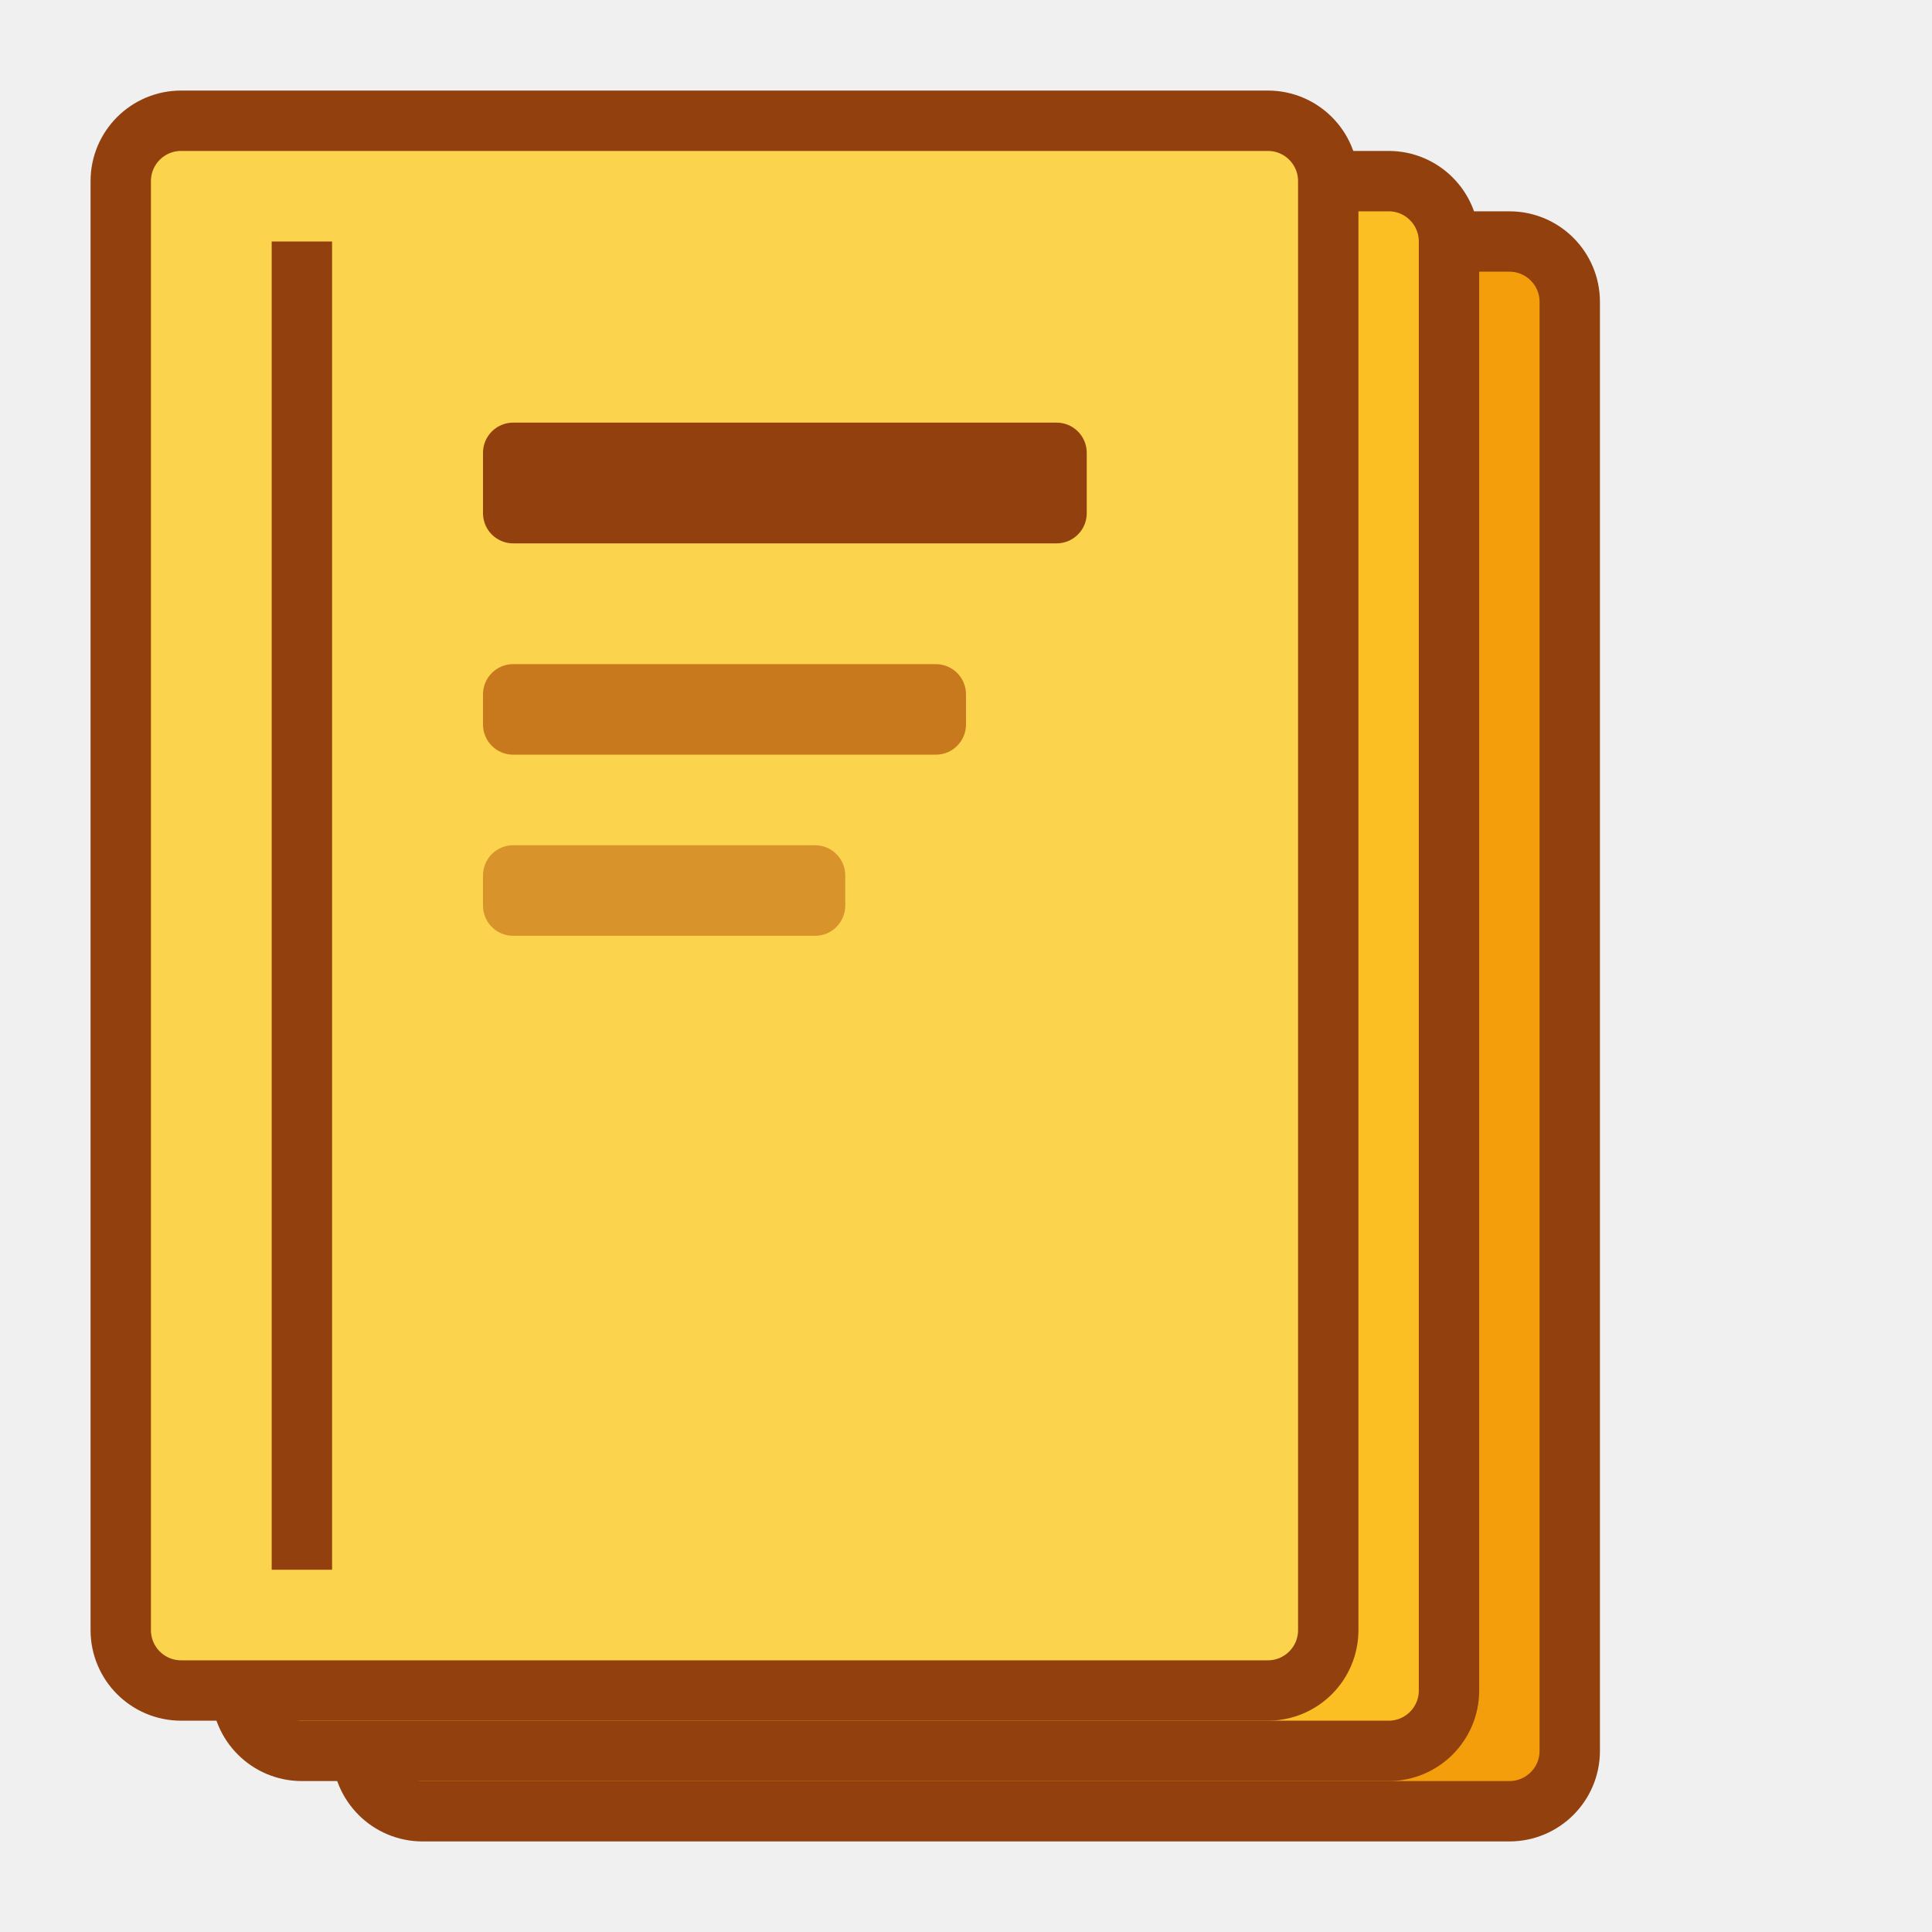
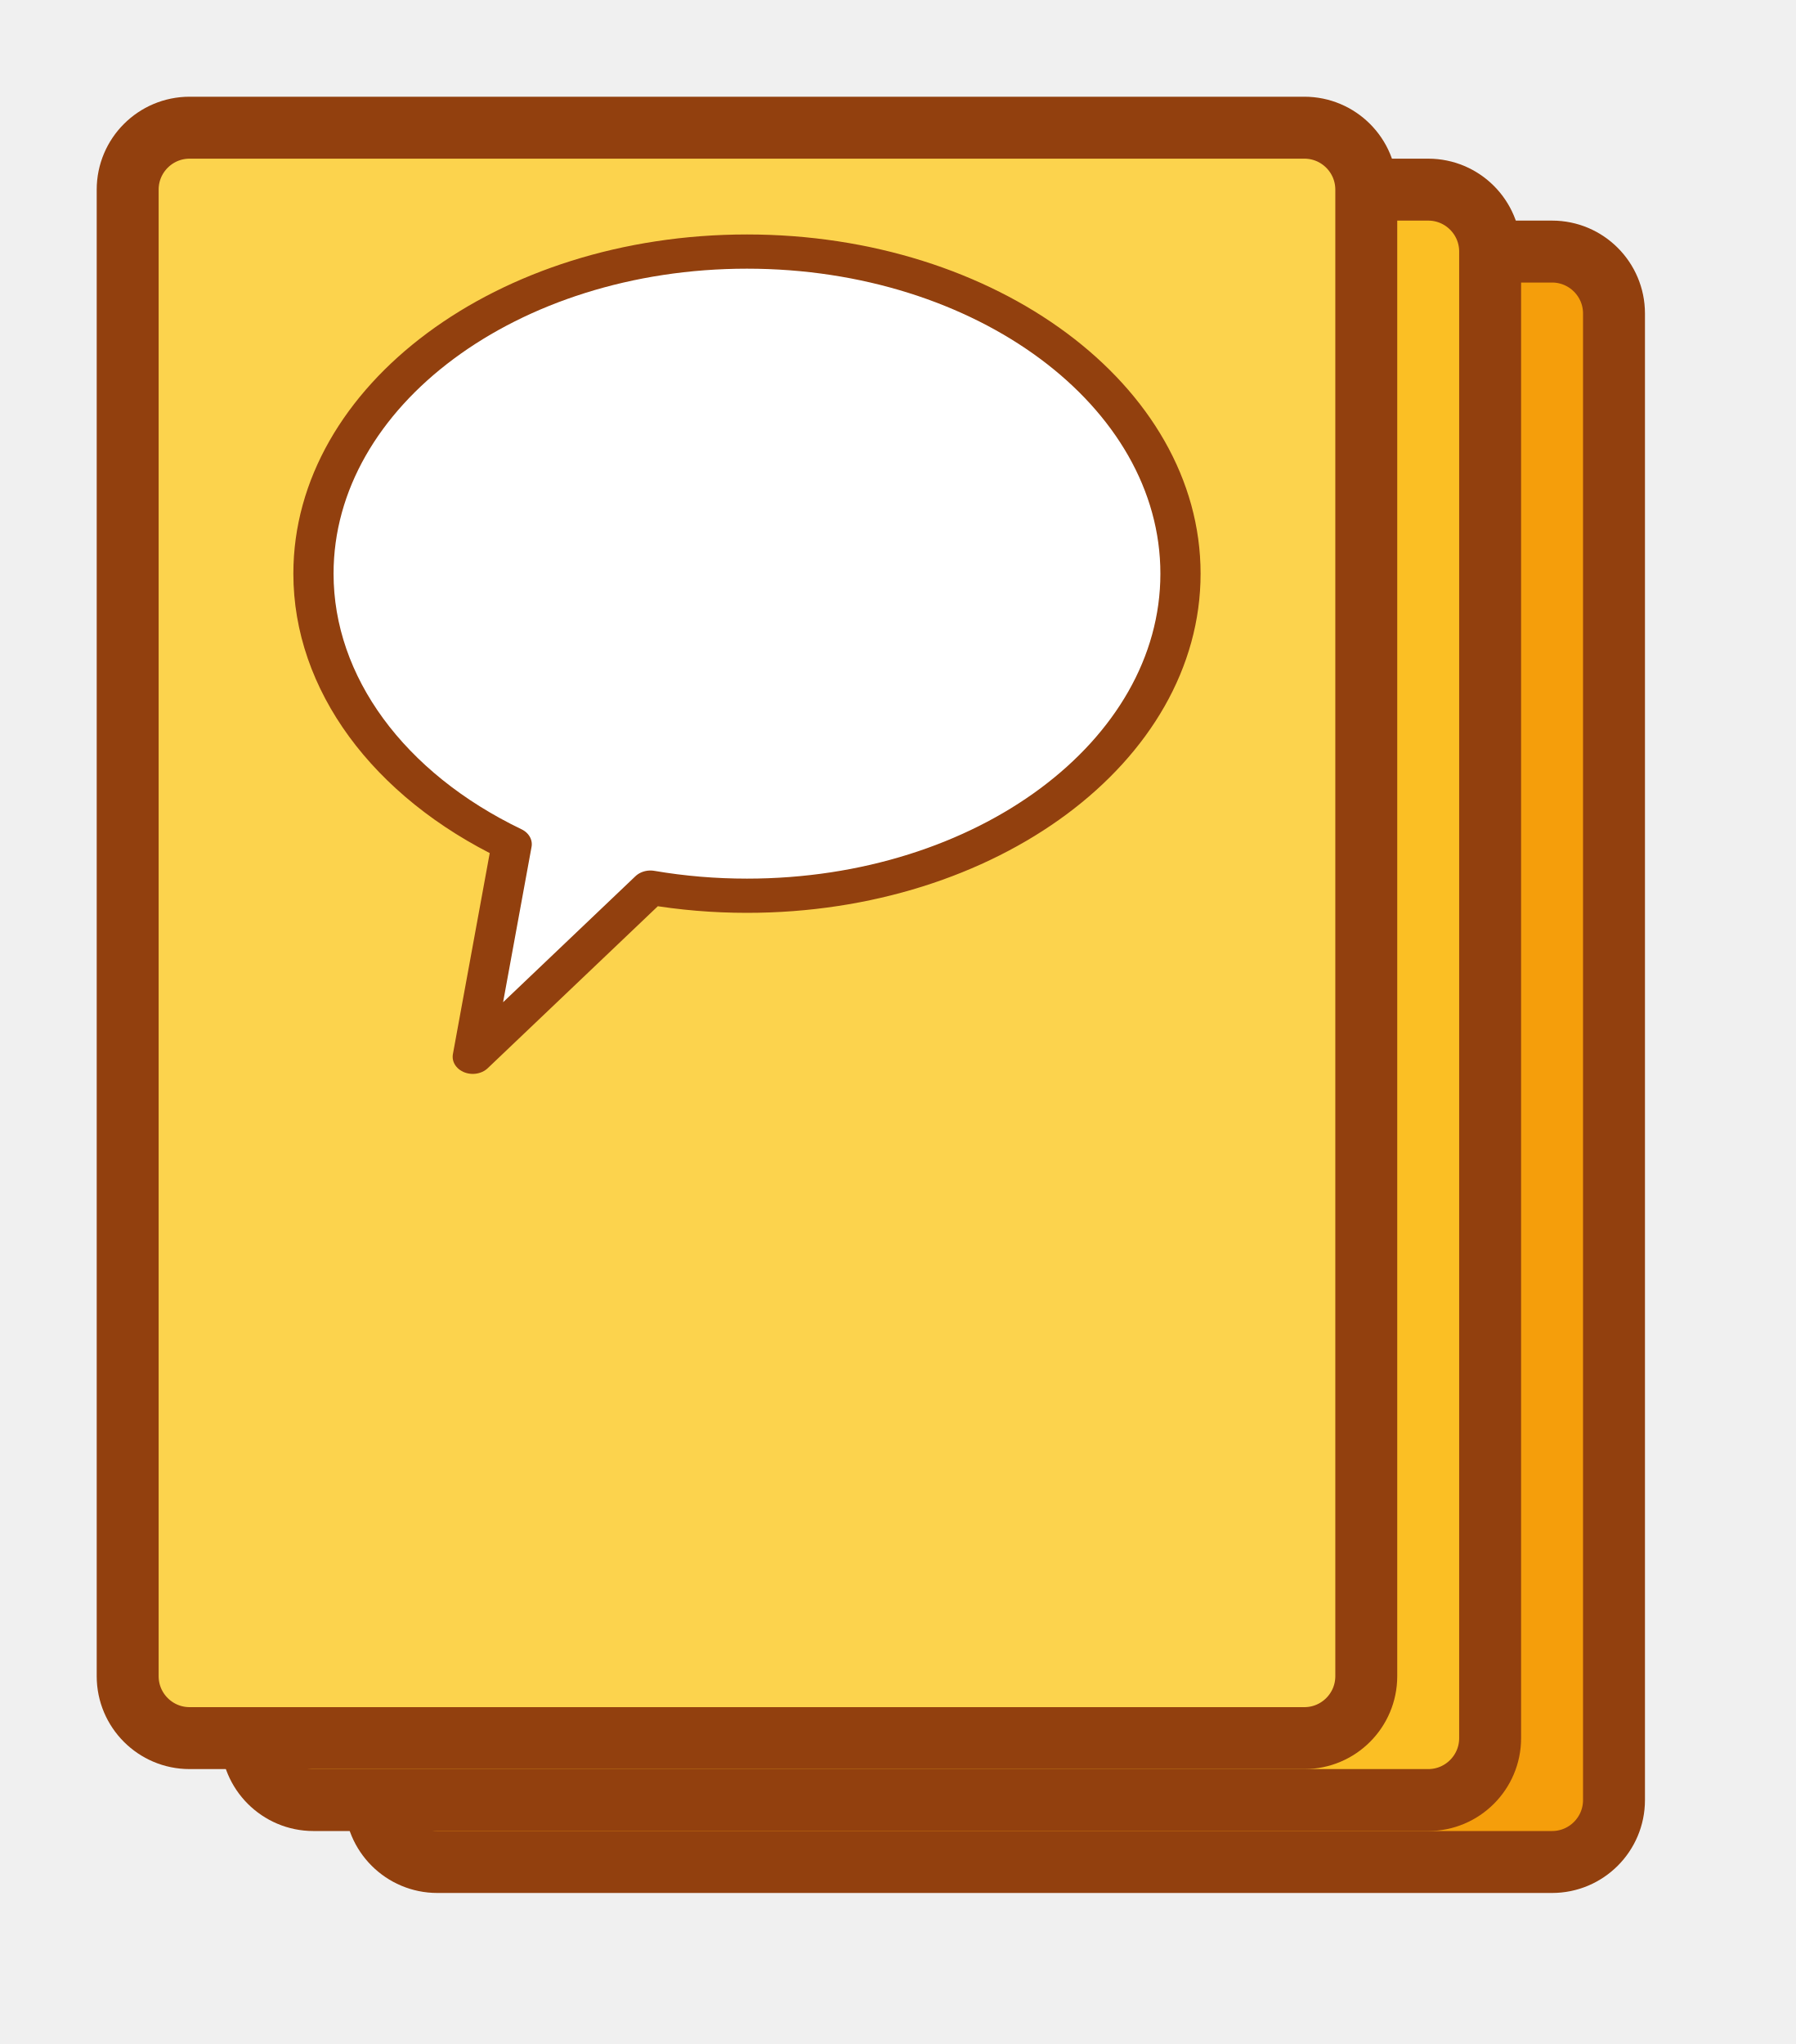
- <svg xmlns="http://www.w3.org/2000/svg" viewBox="0 0 32 32">
-   <defs>
-     <style>
-       @media (prefers-color-scheme: dark) {
-         .book-bg { fill: #FCD34D; }
-         .book-accent { fill: #F59E0B; }
-         .book-lines { stroke: #92400E; }
-       }
-     </style>
-   </defs>
-   <rect x="6" y="4" width="20" height="26" rx="1" fill="#F59E0B" stroke="#92400E" stroke-width="1" />
-   <rect x="4" y="3" width="20" height="26" rx="1" fill="#FBBF24" stroke="#92400E" stroke-width="1" />
-   <rect x="2" y="2" width="20" height="26" rx="1" class="book-bg" fill="#FCD34D" stroke="#92400E" stroke-width="1" />
-   <line x1="5" y1="4" x2="5" y2="26" class="book-lines" stroke="#92400E" stroke-width="1" />
-   <rect x="8" y="7" width="10" height="2" rx="0.5" fill="#92400E" />
-   <rect x="8" y="11" width="8" height="1.5" rx="0.5" fill="#B45309" opacity="0.7" />
-   <rect x="8" y="14" width="6" height="1.5" rx="0.5" fill="#B45309" opacity="0.5" />
+ <svg xmlns="http://www.w3.org/2000/svg" width="100%" height="100%" viewBox="0 0 29 33" version="1.1" xml:space="preserve" style="fill-rule:evenodd;clip-rule:evenodd;">
+   <g transform="matrix(1,0,0,1,0.061553,0.061553)">
+     <path d="M26,5L26,29C26,29.552 25.552,30 25,30L7,30C6.448,30 6,29.552 6,29L6,5C6,4.448 6.448,4 7,4L25,4C25.552,4 26,4.448 26,5Z" style="fill:rgb(245,158,11);stroke:rgb(146,64,14);stroke-width:1px;" />
+     <path d="M24,4L24,28C24,28.552 23.552,29 23,29L5,29C4.448,29 4,28.552 4,28L4,4C4,3.448 4.448,3 5,3L23,3C23.552,3 24,3.448 24,4Z" style="fill:rgb(251,191,36);stroke:rgb(146,64,14);stroke-width:1px;" />
+     <path d="M22,3L22,27C22,27.552 21.552,28 21,28L3,28C2.448,28 2,27.552 2,27L2,3C2,2.448 2.448,2 3,2L21,2C21.552,2 22,2.448 22,3Z" style="fill:rgb(252,211,77);stroke:rgb(146,64,14);stroke-width:1px;" />
+     <g transform="matrix(1.272727,0,0,1.083333,-3.909091,-5.75)">
+       <path d="M18,13.8C18,16.449 15.536,18.6 12.5,18.6C12.088,18.6 11.677,18.56 11.275,18.479L9.021,21L9.515,17.832C7.947,16.947 7,15.429 7,13.8C7,11.151 9.464,9 12.5,9C15.536,9 18,11.151 18,13.8Z" style="fill:white;stroke:rgb(146,64,14);stroke-width:0.51px;stroke-linecap:round;stroke-linejoin:round;stroke-miterlimit:1.5;" />
+     </g>
+   </g>
</svg>
